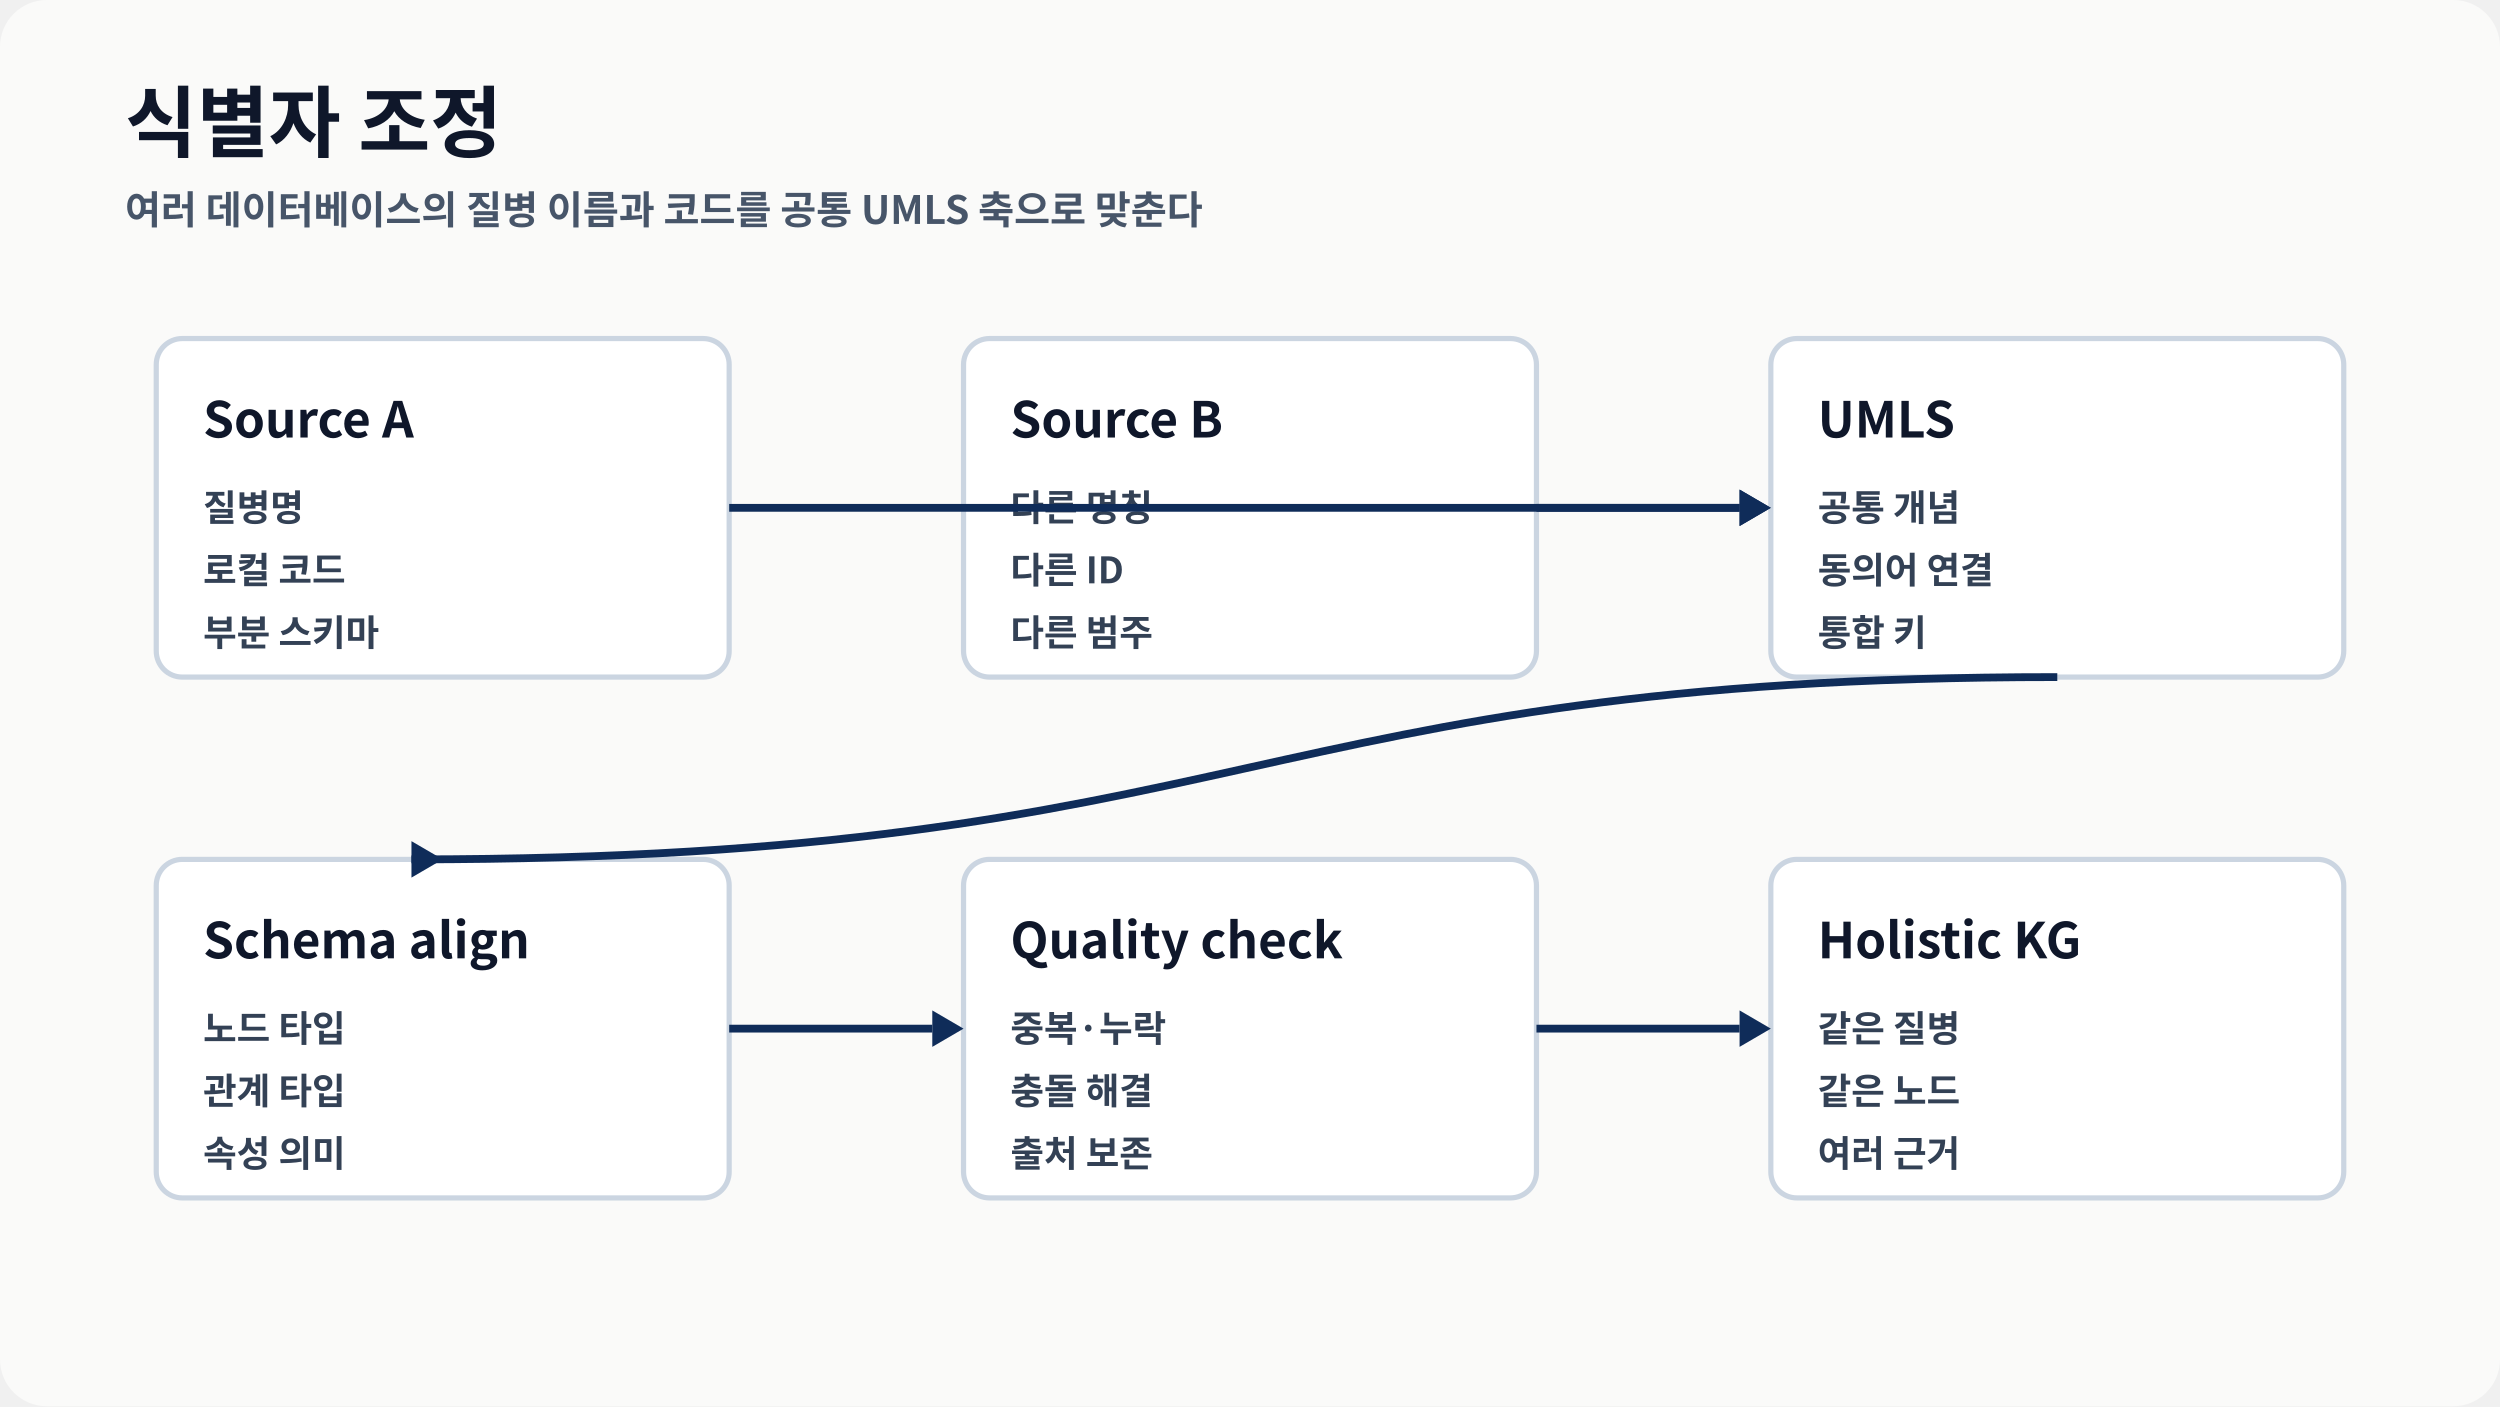
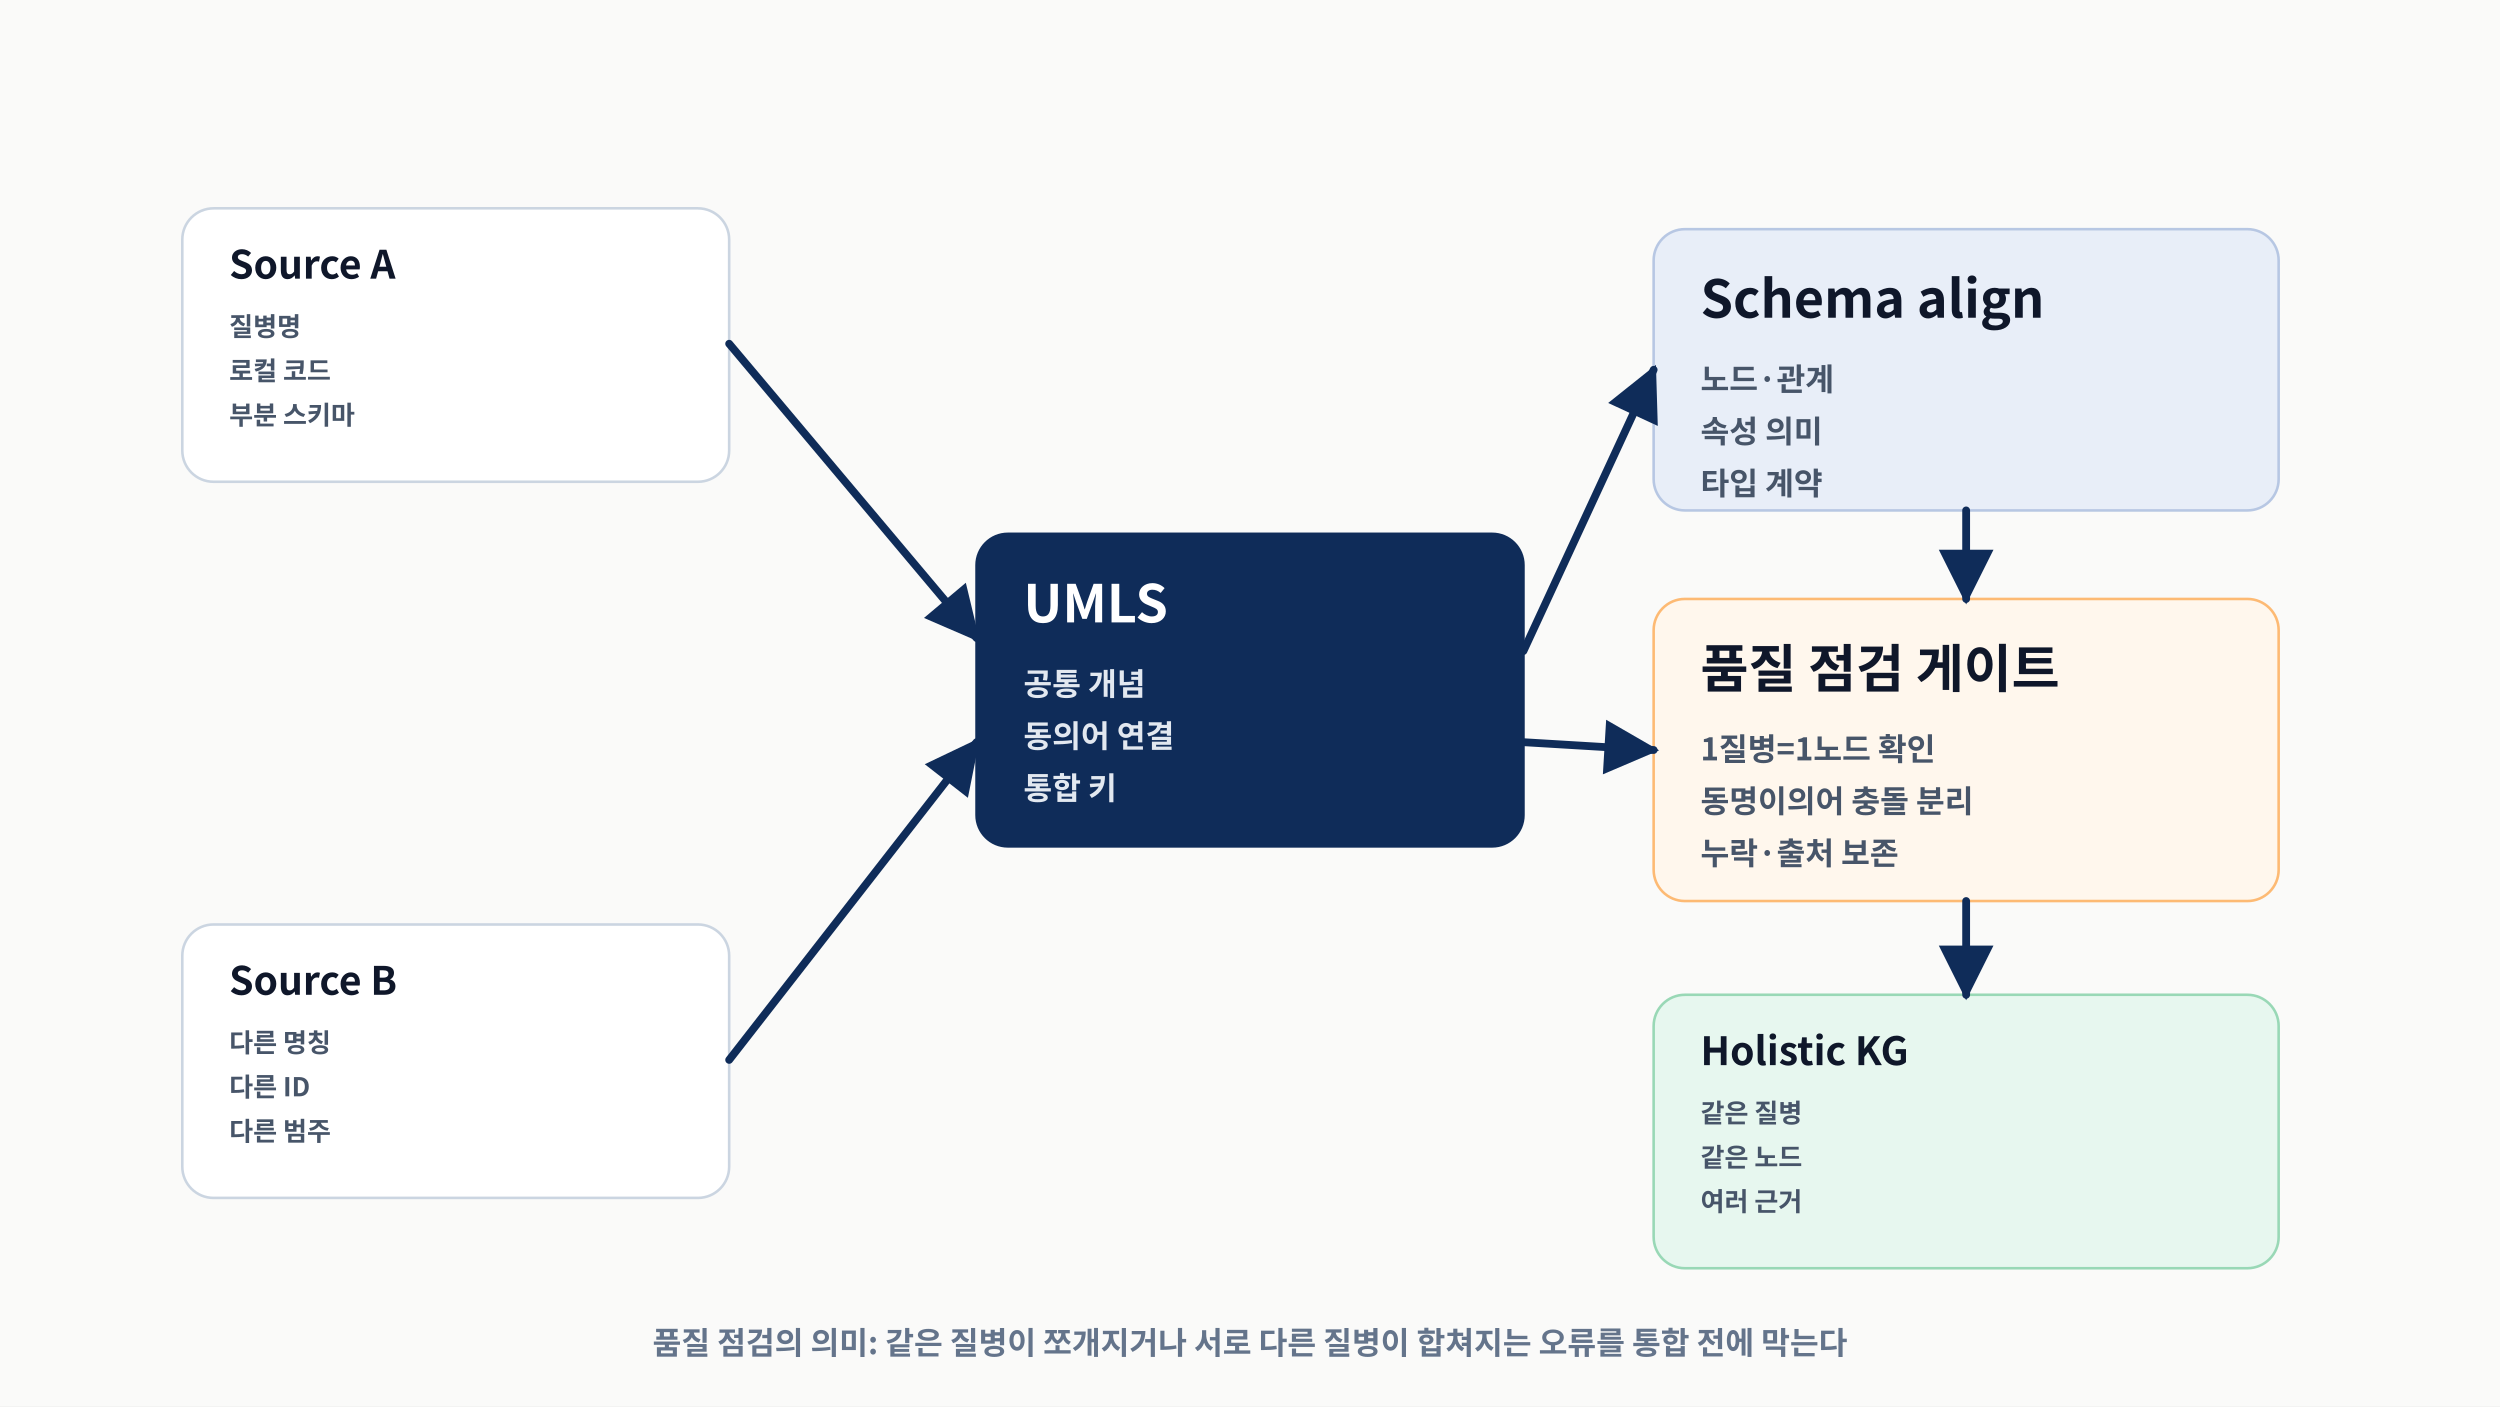
<svg xmlns="http://www.w3.org/2000/svg" viewBox="0 0 960 540" role="img" aria-labelledby="title desc">
  <style>
-       .t{font-family:'Noto Sans CJK KR', 'Apple SD Gothic Neo', 'Malgun Gothic', 'Noto Sans KR', NanumGothic, Inter, system-ui, sans-serif;fill:#0f172a}
-       .title{font-size:30px;font-weight:900}
-       .sub{font-size:15px;fill:#475569;font-weight:700}
-       .box{fill:#ffffff;stroke:#cbd5e1;stroke-width:2}
-       .accent{fill:#0f2c59}
-       .soft{fill:#e8eef8}
-       .muted{fill:#f8fafc}
-       .label{font-size:19px;font-weight:900}
-       .body{font-size:14px;fill:#334155;font-weight:700}
-       .small{font-size:12px;fill:#475569;font-weight:700}
-       .line{stroke:#0f2c59;stroke-width:3;fill:none}
+       .t{font-family:'Noto Sans CJK KR', 'Apple SD Gothic Neo', 'Malgun Gothic', 'Noto Sans KR', NanumGothic, Inter, system-ui, sans-serif}
+       .h{font-size:20px;font-weight:900}
+       .m{font-size:15px;font-weight:800}
+       .s{font-size:12px;font-weight:700}
+       .xs{font-size:10px;font-weight:700}
+       .dark{fill:#0f2c59;stroke:#0f2c59}
+       .soft{fill:#e8eef8;stroke:#b7c7e3}
+       .plain{fill:#fff;stroke:#cbd5e1}
+       .green{fill:#e7f7ef;stroke:#99d8b6}
+       .warn{fill:#fff7ed;stroke:#fdba74}
+       .line{stroke:#0f2c59;stroke-width:3;fill:none;stroke-linecap:round;stroke-linejoin:round}
+       .dash{stroke:#64748b;stroke-width:2.5;fill:none;stroke-dasharray:7 7;stroke-linecap:round}
+       .thin{stroke:#94a3b8;stroke-width:2;fill:none}
+       .axis{stroke:#64748b;stroke-width:2;fill:none}
+       .bar{fill:#0f2c59}
+       .bar2{fill:#89a7d8}
+       .badge{fill:#0f2c59}
+       .badgeText{fill:#fff;font-size:12px;font-weight:900}
    </style>
-   <rect width="960" height="540" rx="18" fill="#fafaf9" />
-   <text class="t title" x="48" y="58">식별자 조정</text>
-   <text class="t sub" x="48" y="86">여러 데이터베이스의 질병 이름과 코드를 공통 UMLS 축으로 맞춘다</text>
-   <rect class="box" x="60" y="130" width="220" height="130" rx="10" fill="#ffffff" />
-   <text class="t label" x="78" y="168" fill="#0f172a">Source A</text>
-   <text class="t body" x="78" y="200" fill="#334155">질병명</text>
-   <text class="t body" x="78" y="224" fill="#334155">로컬 코드</text>
-   <text class="t body" x="78" y="248" fill="#334155">부분 스키마</text>
-   <rect class="box" x="370" y="130" width="220" height="130" rx="10" fill="#ffffff" />
-   <text class="t label" x="388" y="168" fill="#0f172a">Source B</text>
-   <text class="t body" x="388" y="200" fill="#334155">다른 명칭</text>
-   <text class="t body" x="388" y="224" fill="#334155">다른 ID</text>
-   <text class="t body" x="388" y="248" fill="#334155">다른 범주</text>
-   <rect class="box" x="680" y="130" width="220" height="130" rx="10" fill="#0f2c59" />
-   <text class="t label" x="698" y="168" fill="#ffffff">UMLS</text>
-   <text class="t body" x="698" y="200" fill="#ffffff">공통 개념</text>
-   <text class="t body" x="698" y="224" fill="#ffffff">동의어 연결</text>
-   <text class="t body" x="698" y="248" fill="#ffffff">통합 키</text>
-   <rect class="box" x="60" y="330" width="220" height="130" rx="10" fill="#e8eef8" />
-   <text class="t label" x="78" y="368" fill="#0f172a">Schema align</text>
-   <text class="t body" x="78" y="400" fill="#334155">노드 타입</text>
-   <text class="t body" x="78" y="424" fill="#334155">관계 타입</text>
-   <text class="t body" x="78" y="448" fill="#334155">속성 의미</text>
-   <rect class="box" x="370" y="330" width="220" height="130" rx="10" fill="#e7f7ef" />
-   <text class="t label" x="388" y="368" fill="#0f172a">Quality check</text>
-   <text class="t body" x="388" y="400" fill="#334155">중복·누락</text>
-   <text class="t body" x="388" y="424" fill="#334155">충돌 해결</text>
-   <text class="t body" x="388" y="448" fill="#334155">출처 보존</text>
-   <rect class="box" x="680" y="330" width="220" height="130" rx="10" fill="#e8eef8" />
-   <text class="t label" x="698" y="368" fill="#0f172a">Holistic KG</text>
-   <text class="t body" x="698" y="400" fill="#334155">같은 질병</text>
-   <text class="t body" x="698" y="424" fill="#334155">같은 노드</text>
-   <text class="t body" x="698" y="448" fill="#334155">여러 근거</text>
-   <path class="line" d="M280 195 C 480 195, 480 195, 668 195" />
-   <polygon points="668,188 680,195 668,202" fill="#0f2c59" />
-   <path class="line" d="M590 195 C 635 195, 635 195, 668 195" />
-   <polygon points="668,188 680,195 668,202" fill="#0f2c59" />
-   <path class="line" d="M790 260 C 480 260, 480 330, 158 330" />
-   <polygon points="158,323 170,330 158,337" fill="#0f2c59" />
-   <path class="line" d="M280 395 C 325 395, 325 395, 358 395" />
-   <polygon points="358,388 370,395 358,402" fill="#0f2c59" />
-   <path class="line" d="M590 395 C 635 395, 635 395, 668 395" />
-   <polygon points="668,388 680,395 668,402" fill="#0f2c59" />
+   <defs>
+     <marker id="arrow" viewBox="0 0 10 10" refX="9" refY="5" markerWidth="7" markerHeight="7" orient="auto-start-reverse">
+       <path d="M0 0 L10 5 L0 10 z" fill="#0f2c59" />
+     </marker>
+   </defs>
+   <rect width="960" height="540" fill="#fafaf9" />
+   <rect class="plain" x="70" y="80" width="210" height="105" rx="12" />
+   <text class="t m" x="88" y="107" text-anchor="start" fill="#0f172a">Source A</text>
+   <text class="t xs" x="88" y="129" text-anchor="start" fill="#475569">질병명</text>
+   <text class="t xs" x="88" y="146" text-anchor="start" fill="#475569">로컬 코드</text>
+   <text class="t xs" x="88" y="163" text-anchor="start" fill="#475569">부분 스키마</text>
+   <rect class="plain" x="70" y="355" width="210" height="105" rx="12" />
+   <text class="t m" x="88" y="382" text-anchor="start" fill="#0f172a">Source B</text>
+   <text class="t xs" x="88" y="404" text-anchor="start" fill="#475569">다른 명칭</text>
+   <text class="t xs" x="88" y="421" text-anchor="start" fill="#475569">다른 ID</text>
+   <text class="t xs" x="88" y="438" text-anchor="start" fill="#475569">다른 범주</text>
+   <rect class="dark" x="375" y="205" width="210" height="120" rx="12" />
+   <text class="t h" x="393" y="239" text-anchor="start" fill="#fff">UMLS</text>
+   <text class="t s" x="393" y="267" text-anchor="start" fill="#e2e8f0">공통 개념</text>
+   <text class="t s" x="393" y="287" text-anchor="start" fill="#e2e8f0">동의어 연결</text>
+   <text class="t s" x="393" y="307" text-anchor="start" fill="#e2e8f0">통합 키</text>
+   <rect class="soft" x="635" y="88" width="240" height="108" rx="12" />
+   <text class="t h" x="653" y="122" text-anchor="start" fill="#0f172a">Schema align</text>
+   <text class="t s" x="653" y="150" text-anchor="start" fill="#475569">노드·관계</text>
+   <text class="t s" x="653" y="170" text-anchor="start" fill="#475569">속성 의미</text>
+   <text class="t s" x="653" y="190" text-anchor="start" fill="#475569">타입 계약</text>
+   <rect class="warn" x="635" y="230" width="240" height="116" rx="12" />
+   <text class="t h" x="653" y="264" text-anchor="start" fill="#0f172a">품질 점검 게이트</text>
+   <text class="t s" x="653" y="292" text-anchor="start" fill="#475569">1질병=1노드 확인</text>
+   <text class="t s" x="653" y="312" text-anchor="start" fill="#475569">동명이의어 충돌 분리</text>
+   <text class="t s" x="653" y="332" text-anchor="start" fill="#475569">누락·출처 보존</text>
+   <rect class="green" x="635" y="382" width="240" height="105" rx="12" />
+   <text class="t m" x="653" y="409" text-anchor="start" fill="#0f172a">Holistic KG</text>
+   <text class="t xs" x="653" y="431" text-anchor="start" fill="#475569">같은 질병</text>
+   <text class="t xs" x="653" y="448" text-anchor="start" fill="#475569">같은 노드</text>
+   <text class="t xs" x="653" y="465" text-anchor="start" fill="#475569">여러 근거</text>
+   <path class="line" d="M280 132 L375 245" marker-end="url(#arrow)" />
+   <path class="line" d="M280 407 L375 285" marker-end="url(#arrow)" />
+   <path class="line" d="M585 250 L635 142" marker-end="url(#arrow)" />
+   <path class="line" d="M585 285 L635 288" marker-end="url(#arrow)" />
+   <path class="line" d="M755 196 L755 230" marker-end="url(#arrow)" />
+   <path class="line" d="M755 346 L755 382" marker-end="url(#arrow)" />
+   <text class="t s" x="480" y="520" text-anchor="middle" fill="#64748b">품질 점검의 의미: 같은 질병이 쪼개지거나 서로 다른 질병이 합쳐지는 오류를 통합 전에 막는다</text>
</svg>
